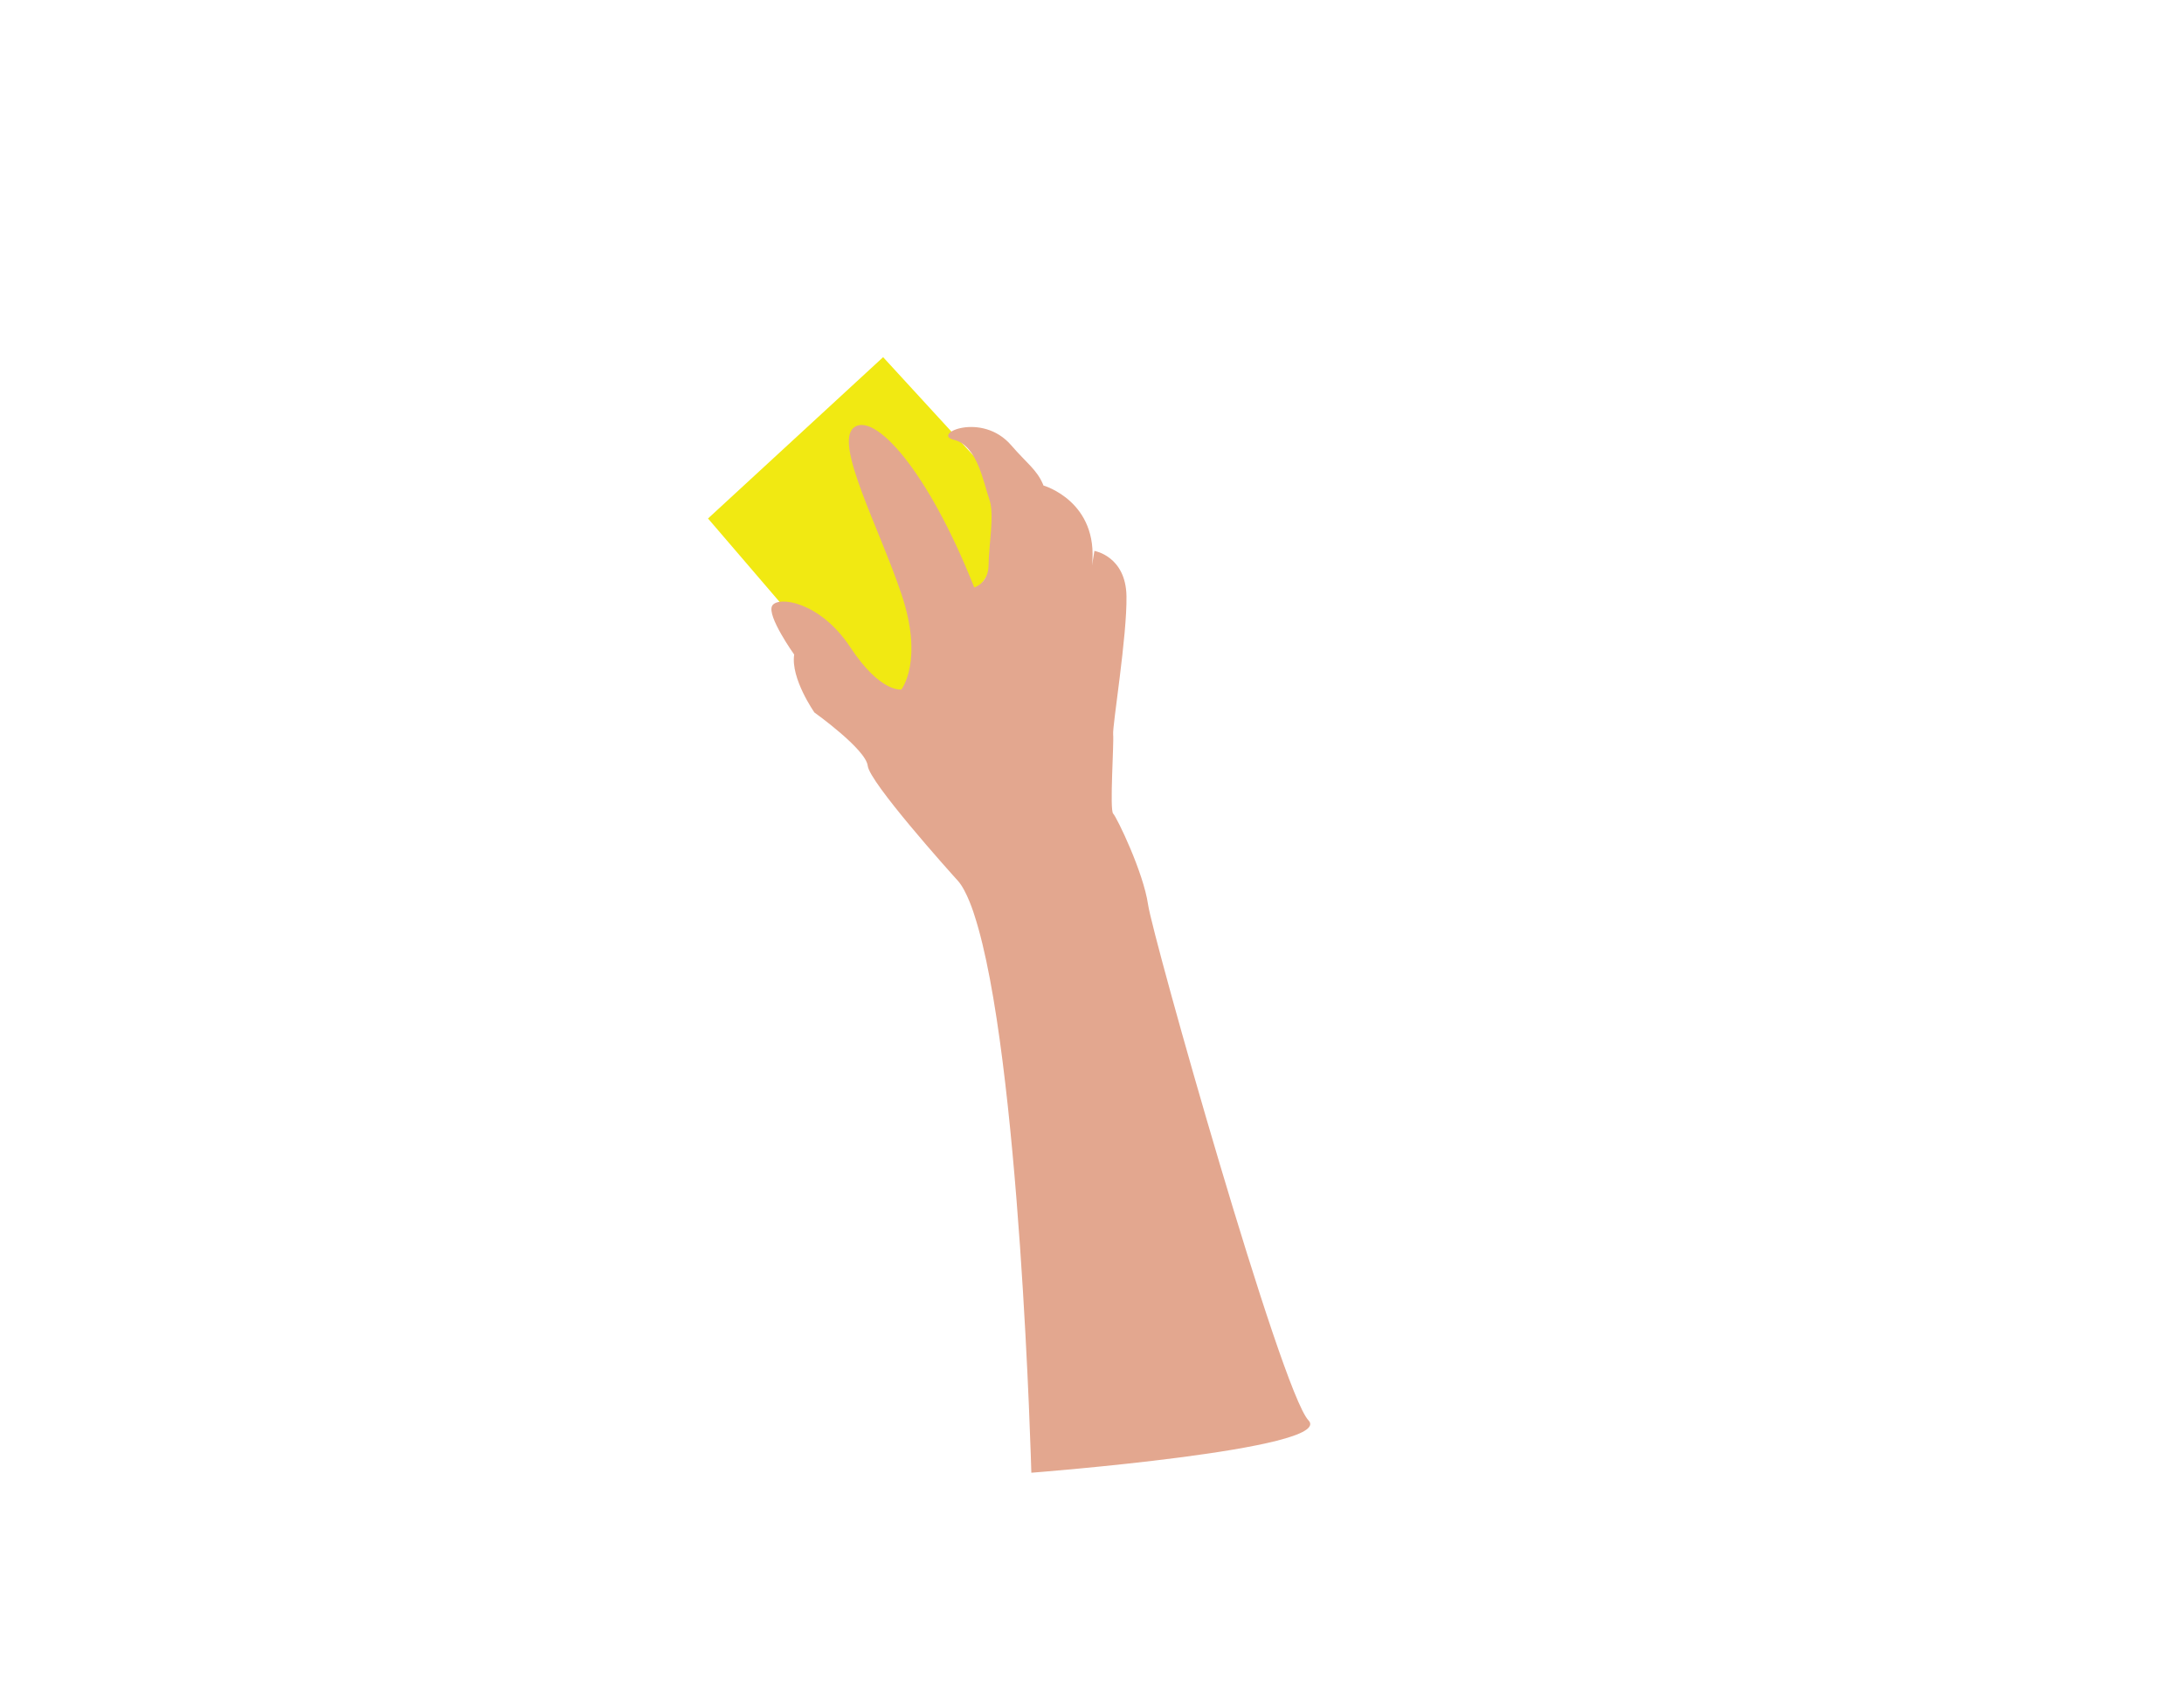
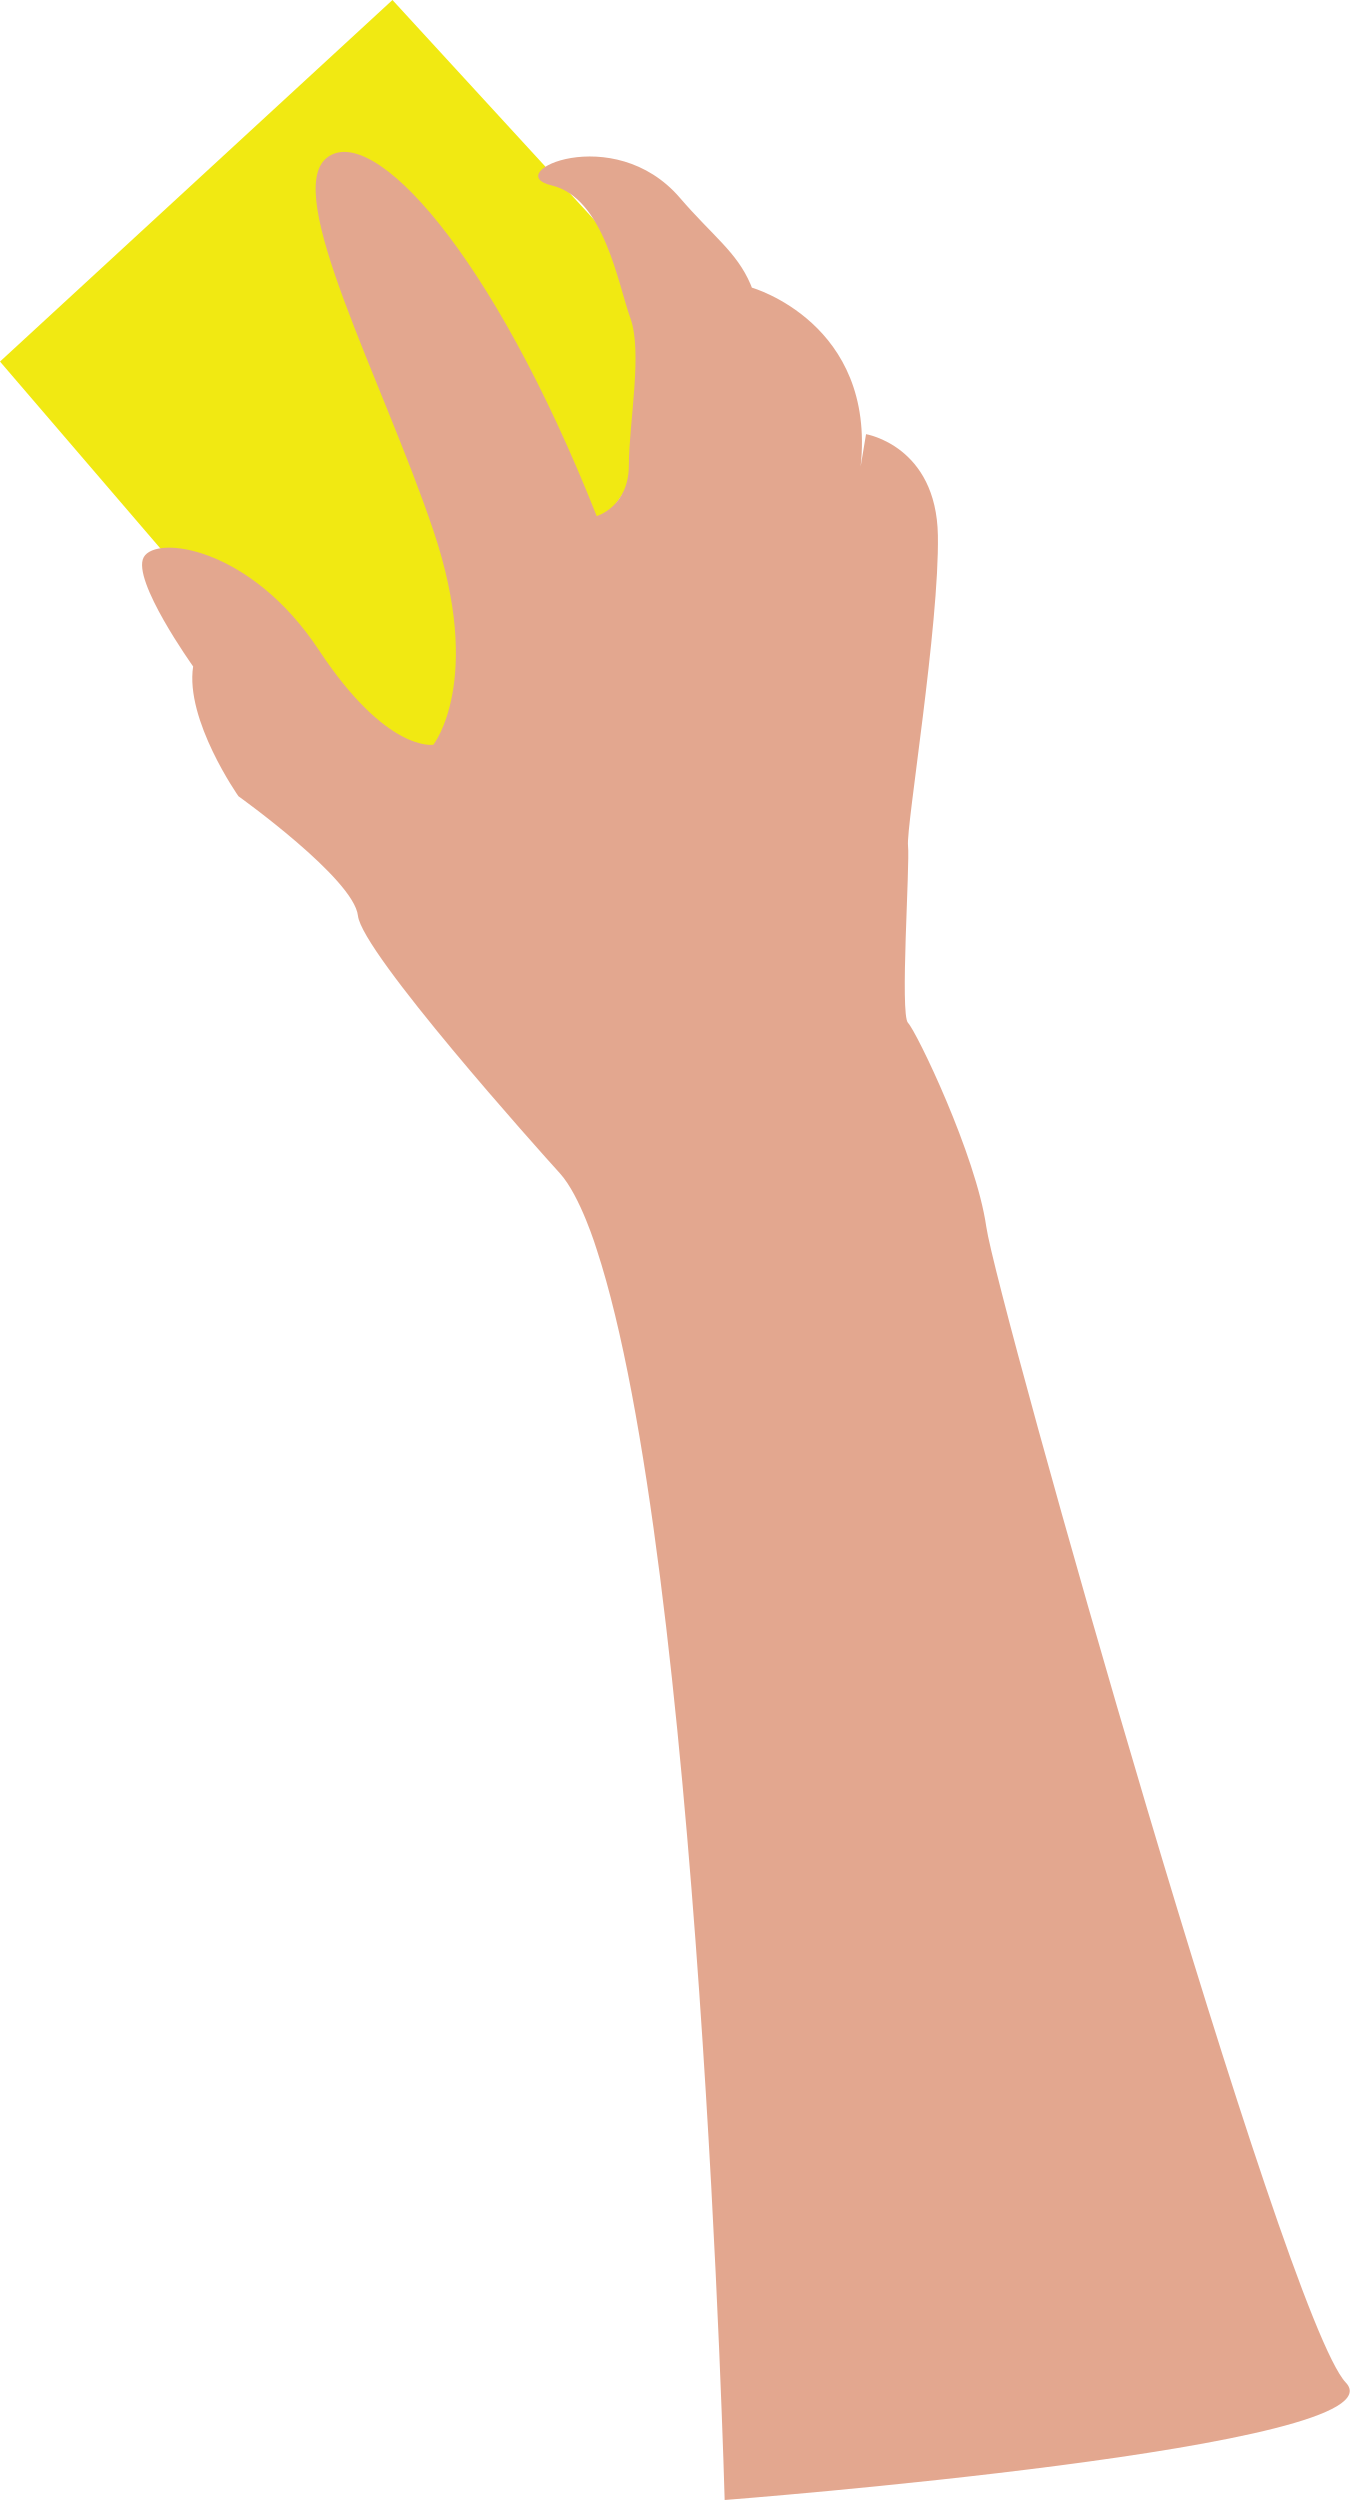
- <svg xmlns="http://www.w3.org/2000/svg" version="1.1" id="Layer_1" x="0px" y="0px" width="792px" height="612px" viewBox="0 0 792 612" enable-background="new 0 0 792 612" xml:space="preserve">
-   <polygon fill="#F1E912" points="320.253,262.004 256.753,188.004 320.253,129.504 373.253,187.254 " />
-   <path fill="#E3A78F" d="M378.404,176.043c0,0,20.099,5.711,17.599,28.961l0.875-5.25c0,0,11.375,1.875,11.625,16.375  s-5.166,47.209-4.833,50.209s-1.333,27.334,0,28.667s10.999,21.333,12.666,33s48.167,176.499,58.167,186.999s-100.5,19-100.5,19  s-4.071-151.666-20.702-202.333c0,0-2.632-8.668-5.965-12.334s-32-35.666-32.667-41.666s-19.333-19.334-19.333-19.334  s-8.667-12.333-7.333-21c0,0-10-14-8-17.667s17.333-1.667,28.333,15s18.534,15.334,18.534,15.334s8.201-10.334,0-34.667  c-8.201-24.333-24.535-54.666-17.201-60.333s26.596,15,43.631,58c0,0,5.202-1.5,5.202-8.25s2.25-18.25,0.25-23.75  s-4.25-19.5-12.75-21.5s10-10.5,20.75,2s15.25,10,13.5,44.5" />
+ <svg xmlns="http://www.w3.org/2000/svg" version="1.1" id="Layer_1" x="0px" y="0px" width="218.39px" height="404.5px" viewBox="0 0 218.39 404.5" enable-background="new 0 0 218.39 404.5" xml:space="preserve">
+   <polygon fill="#F1E912" points="63.5,132.5 0,58.5 63.5,0 116.5,57.75 " />
+   <path fill="#E3A78F" d="M121.651,46.539c0,0,20.099,5.711,17.599,28.961l0.875-5.25c0,0,11.375,1.875,11.625,16.375  s-5.166,47.209-4.833,50.209s-1.333,27.334,0,28.667s10.999,21.333,12.666,33S207.75,375,217.75,385.5s-100.5,19-100.5,19  s-4.071-151.666-20.702-202.333c0,0-2.632-8.668-5.965-12.334s-32-35.666-32.667-41.666s-19.333-19.334-19.333-19.334  s-8.667-12.333-7.333-21c0,0-10-14-8-17.667s17.333-1.667,28.333,15S70.118,120.5,70.118,120.5s8.201-10.334,0-34.667  C61.917,61.5,45.583,31.167,52.917,25.5s26.596,15,43.631,58c0,0,5.202-1.5,5.202-8.25S104,57,102,51.5S97.75,32,89.25,30  s10-10.5,20.75,2s15.25,10,13.5,44.5" />
</svg>
